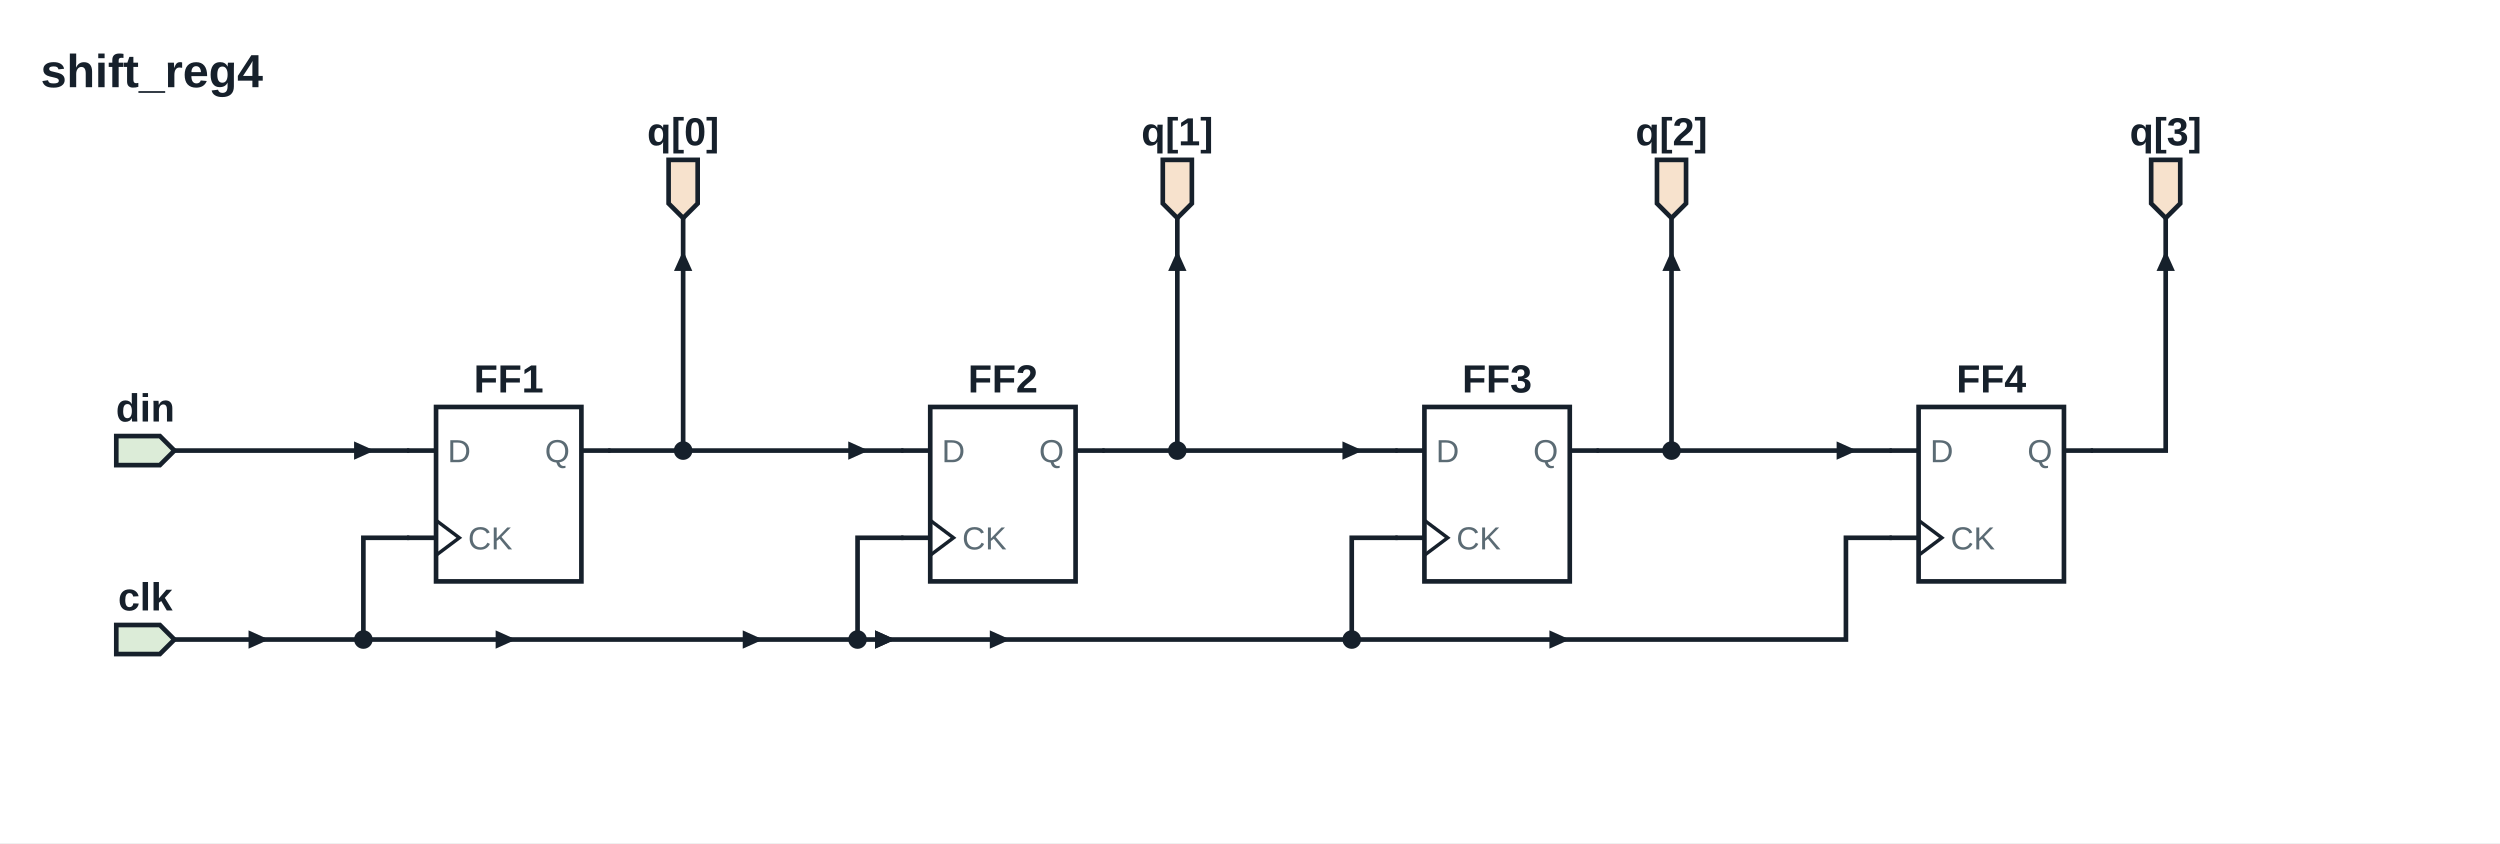
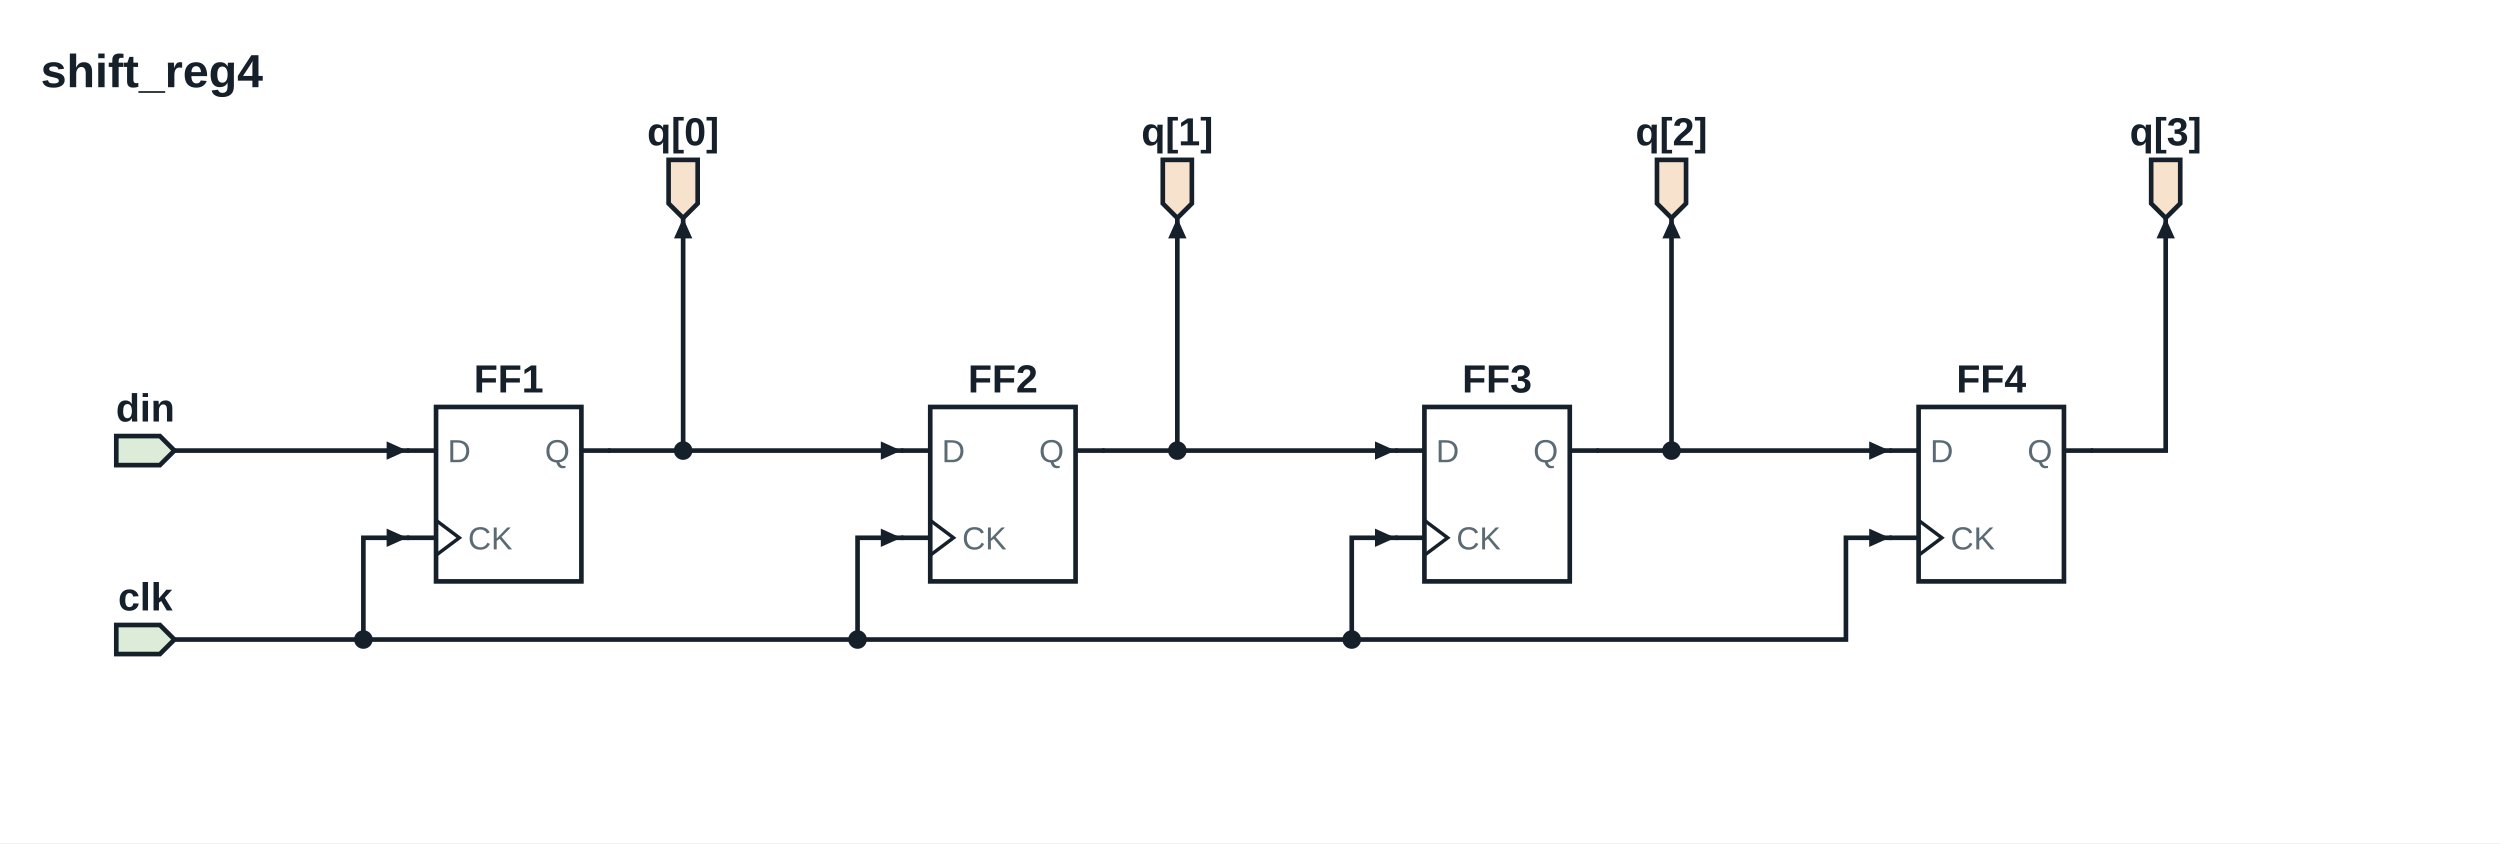
<svg xmlns="http://www.w3.org/2000/svg" width="860" height="290" viewBox="0 0 860 290" font-family="'IBM Plex Sans','IBM Plex Sans Text',Arial,Helvetica,sans-serif">
  <rect x="0" y="0" width="860" height="290" fill="#ffffff" />
  <g class="dl-shapes">
</g>
  <g class="dl-nets">
    <path class="dl-net" data-id="n1" d="M60 155 L140 155" fill="none" stroke="#16202b" stroke-width="1.6" stroke-linejoin="miter" stroke-linecap="square" />
    <path class="dl-net" data-id="n2" d="M60 220 L125 220 L125 185 L140 185 M60 220 L295 220 L295 185 L310 185 M60 220 L465 220 L465 185 L480 185 M60 220 L635 220 L635 185 L650 185" fill="none" stroke="#16202b" stroke-width="1.6" stroke-linejoin="miter" stroke-linecap="square" />
    <path class="dl-net" data-id="n3" d="M210 155 L235 155 L235 75 M210 155 L310 155" fill="none" stroke="#16202b" stroke-width="1.6" stroke-linejoin="miter" stroke-linecap="square" />
    <path class="dl-net" data-id="n4" d="M380 155 L405 155 L405 75 M380 155 L480 155" fill="none" stroke="#16202b" stroke-width="1.6" stroke-linejoin="miter" stroke-linecap="square" />
    <path class="dl-net" data-id="n5" d="M550 155 L575 155 L575 75 M550 155 L650 155" fill="none" stroke="#16202b" stroke-width="1.6" stroke-linejoin="miter" stroke-linecap="square" />
    <path class="dl-net" data-id="n6" d="M720 155 L745 155 L745 75" fill="none" stroke="#16202b" stroke-width="1.6" stroke-linejoin="miter" stroke-linecap="square" />
-     <polygon points="128.8,155 121.8,158.15 121.8,151.85" fill="#16202b" />
-     <polygon points="92.5,220 85.5,223.15 85.5,216.85" fill="#16202b" />
-     <polygon points="177.5,220 170.5,223.15 170.5,216.85" fill="#16202b" />
-     <polygon points="308,220 301,223.15 301,216.85" fill="#16202b" />
-     <polygon points="262.5,220 255.5,223.15 255.5,216.85" fill="#16202b" />
-     <polygon points="308,220 301,223.15 301,216.85" fill="#16202b" />
-     <polygon points="540,220 533,223.15 533,216.85" fill="#16202b" />
-     <polygon points="347.5,220 340.5,223.15 340.5,216.85" fill="#16202b" />
-     <polygon points="235,86.2 238.15,93.2 231.85,93.2" fill="#16202b" />
-     <polygon points="298.8,155 291.8,158.15 291.8,151.85" fill="#16202b" />
-     <polygon points="405,86.2 408.15,93.2 401.85,93.2" fill="#16202b" />
-     <polygon points="468.8,155 461.8,158.15 461.8,151.85" fill="#16202b" />
-     <polygon points="575,86.2 578.15,93.2 571.85,93.2" fill="#16202b" />
-     <polygon points="638.8,155 631.8,158.15 631.8,151.85" fill="#16202b" />
-     <polygon points="745,86.2 748.15,93.2 741.85,93.2" fill="#16202b" />
+     <polygon points="140,155 133,158.15 133,151.85" fill="#16202b" />
+     <polygon points="140,185 133,188.15 133,181.85" fill="#16202b" />
+     <polygon points="310,185 303,188.15 303,181.85" fill="#16202b" />
+     <polygon points="480,185 473,188.15 473,181.85" fill="#16202b" />
+     <polygon points="650,185 643,188.15 643,181.85" fill="#16202b" />
+     <polygon points="235,75 238.15,82 231.85,82" fill="#16202b" />
+     <polygon points="310,155 303,158.15 303,151.85" fill="#16202b" />
+     <polygon points="405,75 408.15,82 401.85,82" fill="#16202b" />
+     <polygon points="480,155 473,158.15 473,151.85" fill="#16202b" />
+     <polygon points="575,75 578.15,82 571.85,82" fill="#16202b" />
+     <polygon points="650,155 643,158.15 643,151.85" fill="#16202b" />
+     <polygon points="745,75 748.15,82 741.85,82" fill="#16202b" />
  </g>
  <g class="dl-cells">
    <g class="dl-cell" data-id="p_din" data-type="port_in" transform="matrix(1,0,0,1,40,150)">
      <path d="M0 0 H15 L20 5 L15 10 H0 Z" fill="#dcecd8" stroke="#16202b" stroke-width="1.6" />
    </g>
    <text x="50" y="145" text-anchor="middle" font-family="'IBM Plex Sans','IBM Plex Sans Text',Arial,Helvetica,sans-serif" font-size="13.5" font-weight="600" fill="#16202b">din</text>
    <g class="dl-cell" data-id="p_clk" data-type="port_in" transform="matrix(1,0,0,1,40,215)">
      <path d="M0 0 H15 L20 5 L15 10 H0 Z" fill="#dcecd8" stroke="#16202b" stroke-width="1.6" />
    </g>
    <text x="50" y="210" text-anchor="middle" font-family="'IBM Plex Sans','IBM Plex Sans Text',Arial,Helvetica,sans-serif" font-size="13.5" font-weight="600" fill="#16202b">clk</text>
    <g class="dl-cell" data-id="ff0" data-type="dff" transform="matrix(1,0,0,1,140,140)">
      <line x1="0" y1="15" x2="10" y2="15" stroke="#16202b" stroke-width="1.6" />
      <line x1="0" y1="45" x2="10" y2="45" stroke="#16202b" stroke-width="1.6" />
      <rect x="10" y="0" width="50" height="60" fill="#ffffff" stroke="#16202b" stroke-width="1.6" />
      <path d="M10 39 L18 45 L10 51" fill="none" stroke="#16202b" stroke-width="1.2" />
      <line x1="60" y1="15" x2="70" y2="15" stroke="#16202b" stroke-width="1.6" />
    </g>
    <text x="154" y="159" text-anchor="start" font-family="'IBM Plex Sans','IBM Plex Sans Text',Arial,Helvetica,sans-serif" font-size="11" fill="#5b6b74">D</text>
    <text x="161" y="189" text-anchor="start" font-family="'IBM Plex Sans','IBM Plex Sans Text',Arial,Helvetica,sans-serif" font-size="11" fill="#5b6b74">CK</text>
    <text x="196" y="159" text-anchor="end" font-family="'IBM Plex Sans','IBM Plex Sans Text',Arial,Helvetica,sans-serif" font-size="11" fill="#5b6b74">Q</text>
    <text x="175" y="135" text-anchor="middle" font-family="'IBM Plex Sans','IBM Plex Sans Text',Arial,Helvetica,sans-serif" font-size="13.5" font-weight="600" fill="#16202b">FF1</text>
    <g class="dl-cell" data-id="p_q0" data-type="port_out" transform="matrix(0,-1,1,0,230,75)">
      <path d="M20 0 H5 L0 5 L5 10 H20 Z" fill="#f7e2cd" stroke="#16202b" stroke-width="1.6" />
    </g>
    <text x="235" y="50" text-anchor="middle" font-family="'IBM Plex Sans','IBM Plex Sans Text',Arial,Helvetica,sans-serif" font-size="13.5" font-weight="600" fill="#16202b">q[0]</text>
    <g class="dl-cell" data-id="ff1" data-type="dff" transform="matrix(1,0,0,1,310,140)">
      <line x1="0" y1="15" x2="10" y2="15" stroke="#16202b" stroke-width="1.6" />
      <line x1="0" y1="45" x2="10" y2="45" stroke="#16202b" stroke-width="1.6" />
      <rect x="10" y="0" width="50" height="60" fill="#ffffff" stroke="#16202b" stroke-width="1.6" />
      <path d="M10 39 L18 45 L10 51" fill="none" stroke="#16202b" stroke-width="1.2" />
      <line x1="60" y1="15" x2="70" y2="15" stroke="#16202b" stroke-width="1.6" />
    </g>
    <text x="324" y="159" text-anchor="start" font-family="'IBM Plex Sans','IBM Plex Sans Text',Arial,Helvetica,sans-serif" font-size="11" fill="#5b6b74">D</text>
    <text x="331" y="189" text-anchor="start" font-family="'IBM Plex Sans','IBM Plex Sans Text',Arial,Helvetica,sans-serif" font-size="11" fill="#5b6b74">CK</text>
    <text x="366" y="159" text-anchor="end" font-family="'IBM Plex Sans','IBM Plex Sans Text',Arial,Helvetica,sans-serif" font-size="11" fill="#5b6b74">Q</text>
    <text x="345" y="135" text-anchor="middle" font-family="'IBM Plex Sans','IBM Plex Sans Text',Arial,Helvetica,sans-serif" font-size="13.5" font-weight="600" fill="#16202b">FF2</text>
    <g class="dl-cell" data-id="p_q1" data-type="port_out" transform="matrix(0,-1,1,0,400,75)">
      <path d="M20 0 H5 L0 5 L5 10 H20 Z" fill="#f7e2cd" stroke="#16202b" stroke-width="1.6" />
    </g>
    <text x="405" y="50" text-anchor="middle" font-family="'IBM Plex Sans','IBM Plex Sans Text',Arial,Helvetica,sans-serif" font-size="13.5" font-weight="600" fill="#16202b">q[1]</text>
    <g class="dl-cell" data-id="ff2" data-type="dff" transform="matrix(1,0,0,1,480,140)">
      <line x1="0" y1="15" x2="10" y2="15" stroke="#16202b" stroke-width="1.6" />
      <line x1="0" y1="45" x2="10" y2="45" stroke="#16202b" stroke-width="1.6" />
      <rect x="10" y="0" width="50" height="60" fill="#ffffff" stroke="#16202b" stroke-width="1.6" />
      <path d="M10 39 L18 45 L10 51" fill="none" stroke="#16202b" stroke-width="1.2" />
      <line x1="60" y1="15" x2="70" y2="15" stroke="#16202b" stroke-width="1.6" />
    </g>
    <text x="494" y="159" text-anchor="start" font-family="'IBM Plex Sans','IBM Plex Sans Text',Arial,Helvetica,sans-serif" font-size="11" fill="#5b6b74">D</text>
    <text x="501" y="189" text-anchor="start" font-family="'IBM Plex Sans','IBM Plex Sans Text',Arial,Helvetica,sans-serif" font-size="11" fill="#5b6b74">CK</text>
    <text x="536" y="159" text-anchor="end" font-family="'IBM Plex Sans','IBM Plex Sans Text',Arial,Helvetica,sans-serif" font-size="11" fill="#5b6b74">Q</text>
    <text x="515" y="135" text-anchor="middle" font-family="'IBM Plex Sans','IBM Plex Sans Text',Arial,Helvetica,sans-serif" font-size="13.5" font-weight="600" fill="#16202b">FF3</text>
    <g class="dl-cell" data-id="p_q2" data-type="port_out" transform="matrix(0,-1,1,0,570,75)">
      <path d="M20 0 H5 L0 5 L5 10 H20 Z" fill="#f7e2cd" stroke="#16202b" stroke-width="1.6" />
    </g>
    <text x="575" y="50" text-anchor="middle" font-family="'IBM Plex Sans','IBM Plex Sans Text',Arial,Helvetica,sans-serif" font-size="13.5" font-weight="600" fill="#16202b">q[2]</text>
    <g class="dl-cell" data-id="ff3" data-type="dff" transform="matrix(1,0,0,1,650,140)">
      <line x1="0" y1="15" x2="10" y2="15" stroke="#16202b" stroke-width="1.6" />
      <line x1="0" y1="45" x2="10" y2="45" stroke="#16202b" stroke-width="1.6" />
      <rect x="10" y="0" width="50" height="60" fill="#ffffff" stroke="#16202b" stroke-width="1.6" />
      <path d="M10 39 L18 45 L10 51" fill="none" stroke="#16202b" stroke-width="1.2" />
      <line x1="60" y1="15" x2="70" y2="15" stroke="#16202b" stroke-width="1.6" />
    </g>
    <text x="664" y="159" text-anchor="start" font-family="'IBM Plex Sans','IBM Plex Sans Text',Arial,Helvetica,sans-serif" font-size="11" fill="#5b6b74">D</text>
    <text x="671" y="189" text-anchor="start" font-family="'IBM Plex Sans','IBM Plex Sans Text',Arial,Helvetica,sans-serif" font-size="11" fill="#5b6b74">CK</text>
    <text x="706" y="159" text-anchor="end" font-family="'IBM Plex Sans','IBM Plex Sans Text',Arial,Helvetica,sans-serif" font-size="11" fill="#5b6b74">Q</text>
    <text x="685" y="135" text-anchor="middle" font-family="'IBM Plex Sans','IBM Plex Sans Text',Arial,Helvetica,sans-serif" font-size="13.5" font-weight="600" fill="#16202b">FF4</text>
    <g class="dl-cell" data-id="p_q3" data-type="port_out" transform="matrix(0,-1,1,0,740,75)">
      <path d="M20 0 H5 L0 5 L5 10 H20 Z" fill="#f7e2cd" stroke="#16202b" stroke-width="1.6" />
    </g>
    <text x="745" y="50" text-anchor="middle" font-family="'IBM Plex Sans','IBM Plex Sans Text',Arial,Helvetica,sans-serif" font-size="13.5" font-weight="600" fill="#16202b">q[3]</text>
  </g>
  <g class="dl-junctions">
    <circle cx="125" cy="220" r="3.2" fill="#16202b" />
    <circle cx="235" cy="155" r="3.2" fill="#16202b" />
    <circle cx="295" cy="220" r="3.2" fill="#16202b" />
    <circle cx="405" cy="155" r="3.2" fill="#16202b" />
    <circle cx="465" cy="220" r="3.2" fill="#16202b" />
    <circle cx="575" cy="155" r="3.2" fill="#16202b" />
  </g>
  <text x="14" y="30" font-family="'IBM Plex Sans','IBM Plex Sans Text',Arial,Helvetica,sans-serif" font-size="16" font-weight="600" fill="#16202b">shift_reg4</text>
</svg>
